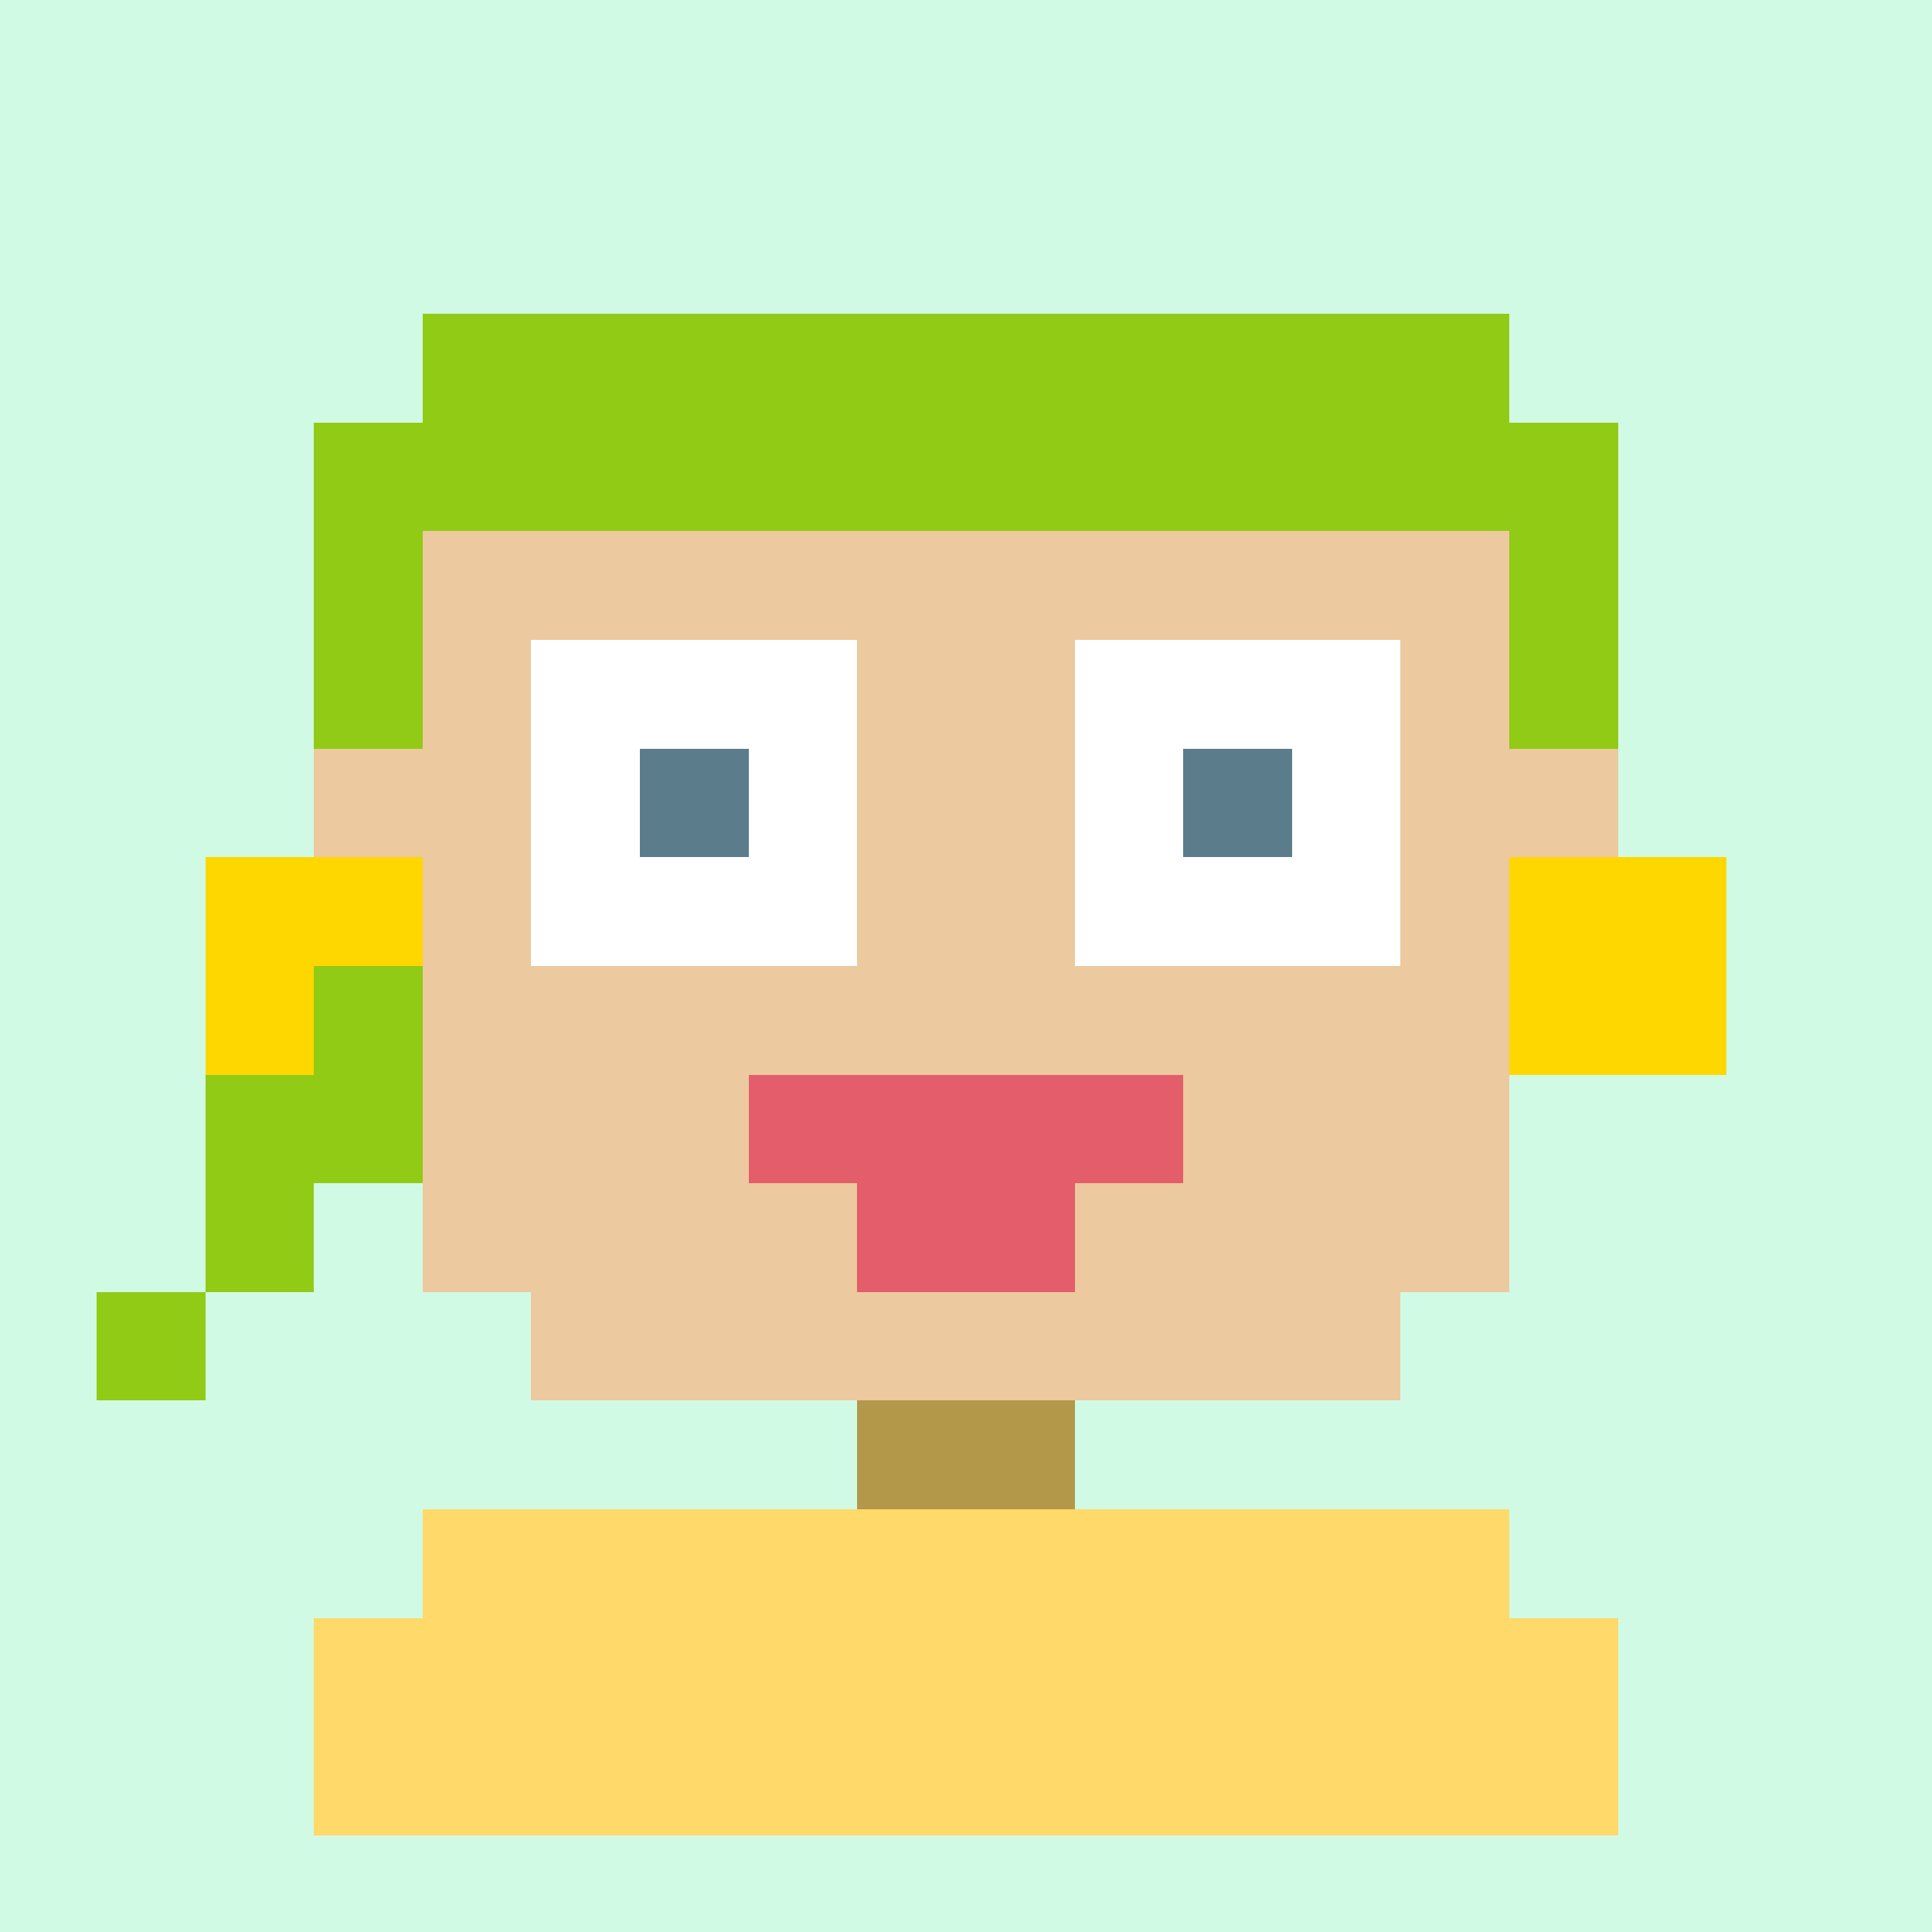
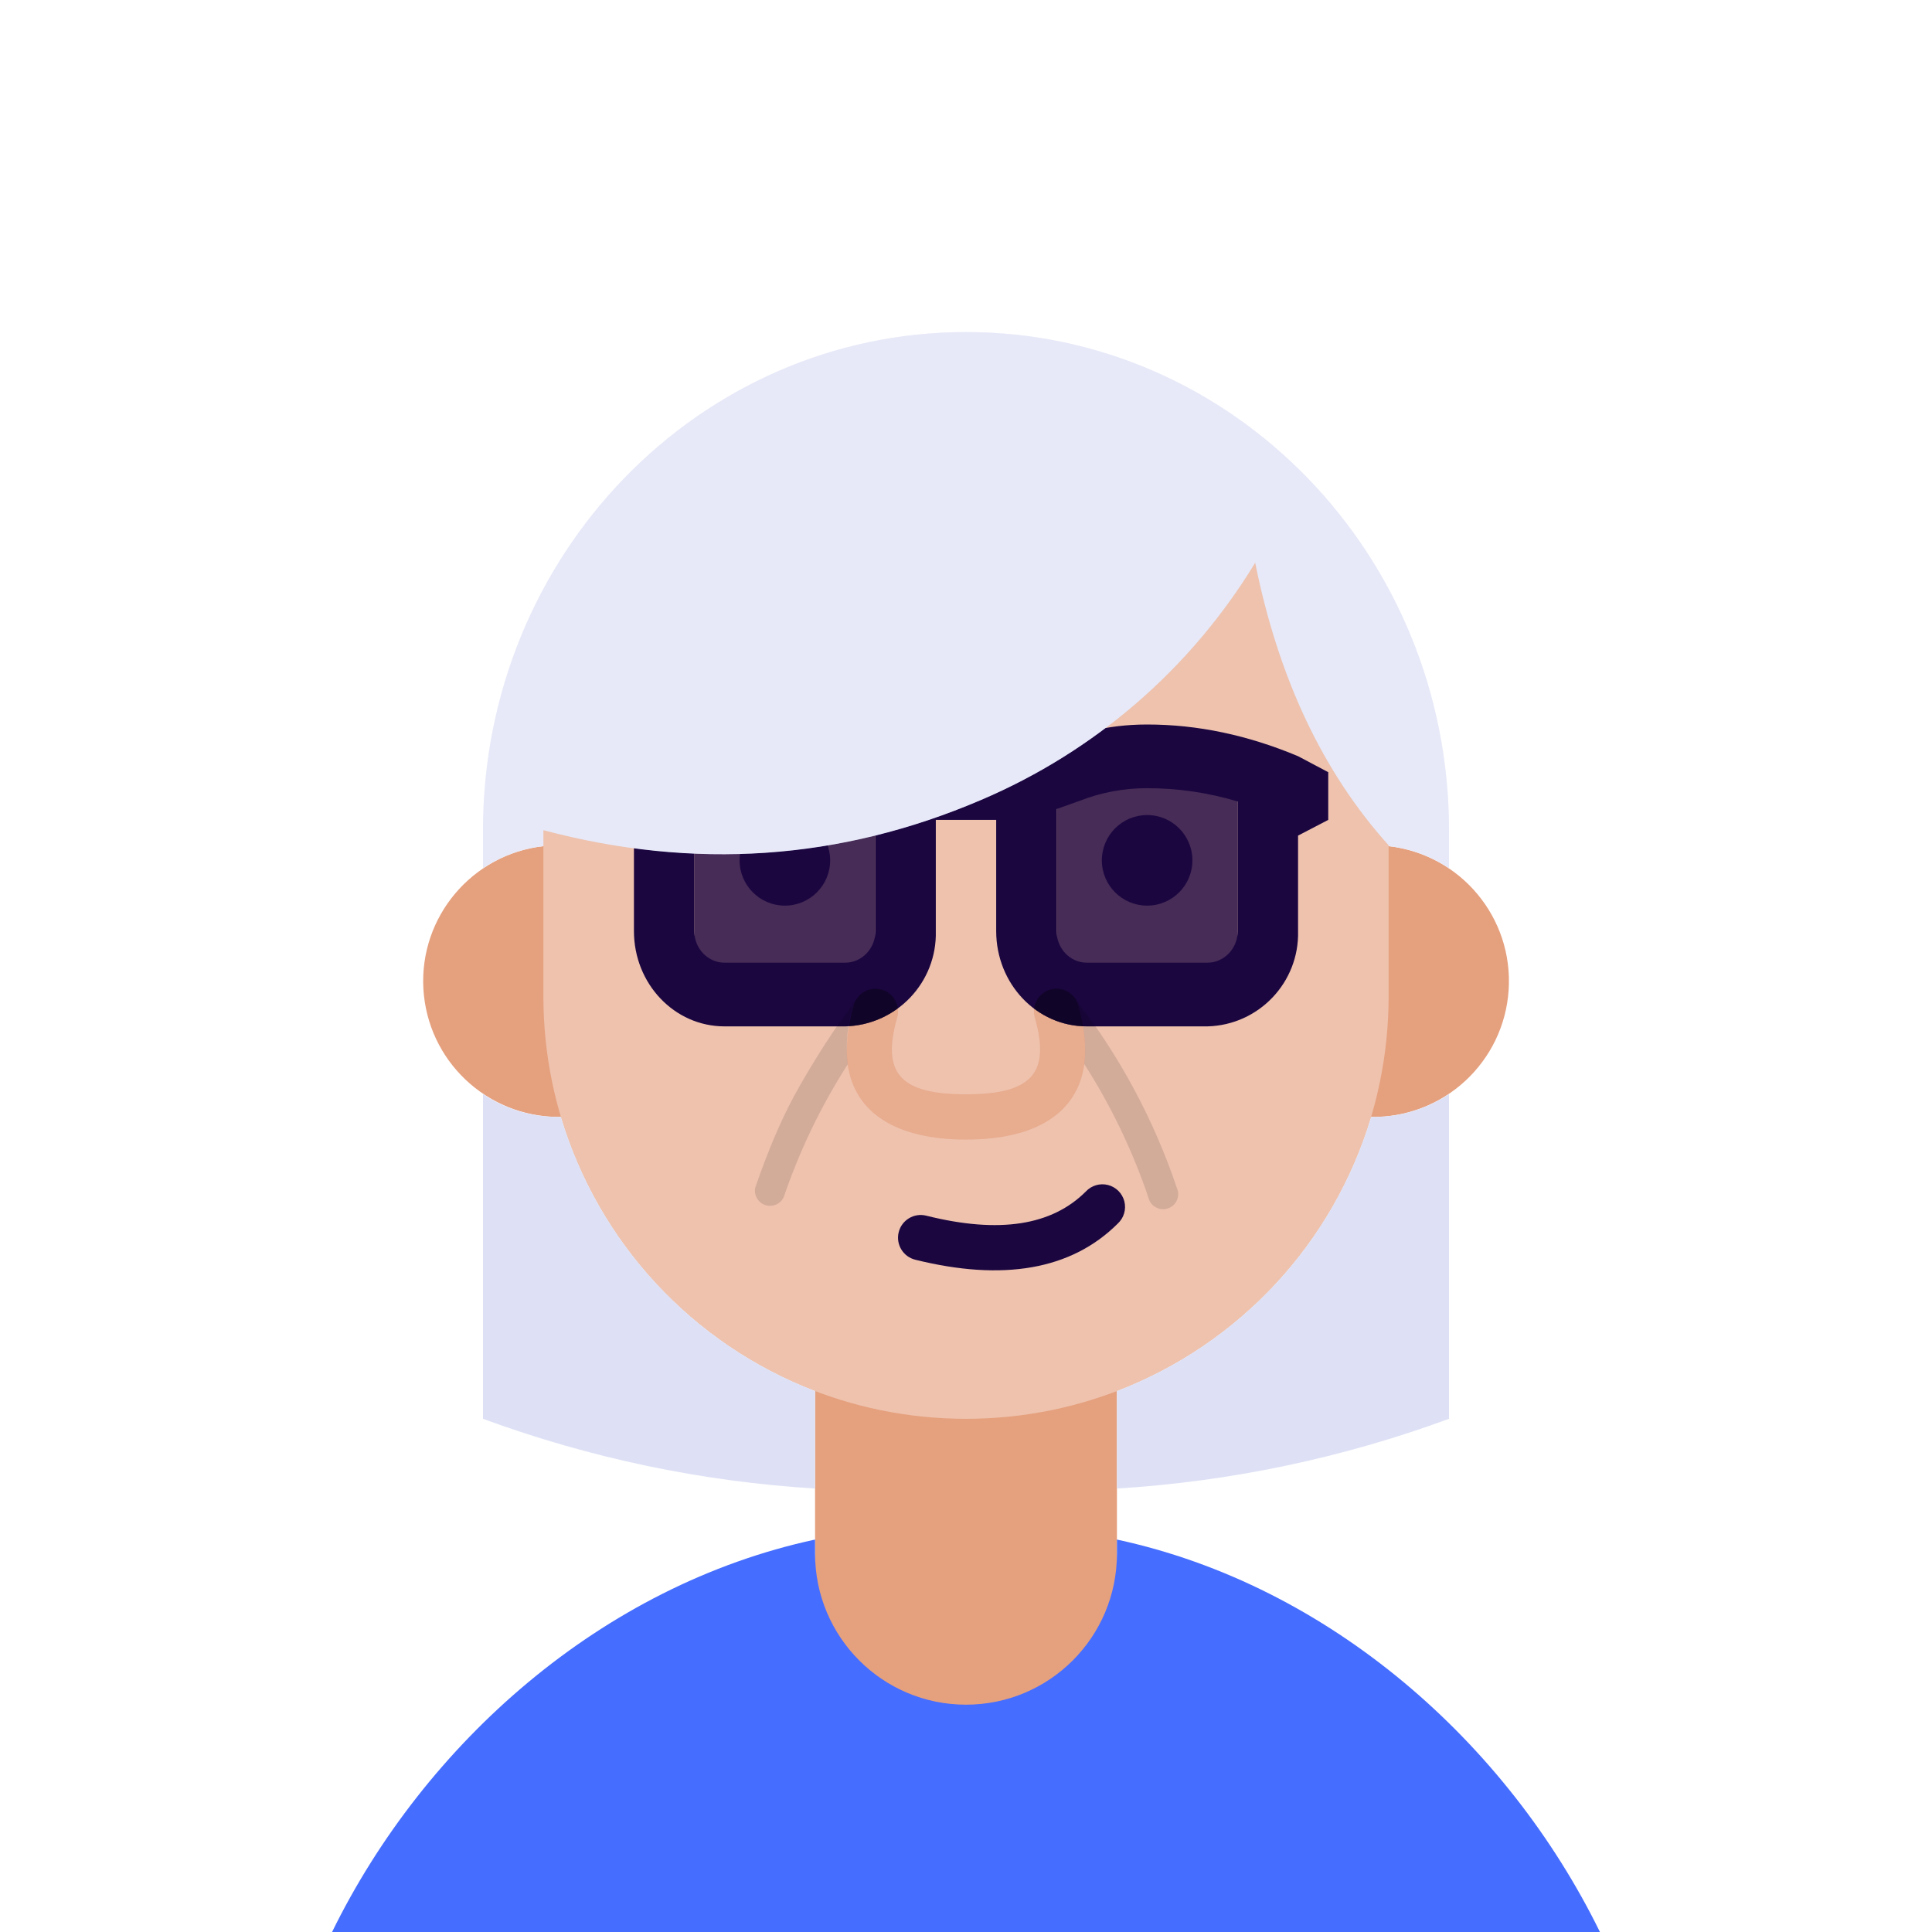
- <svg xmlns="http://www.w3.org/2000/svg" viewBox="0 0 16 16" fill="none" shape-rendering="crispEdges" width="128" height="128">
+ <svg xmlns="http://www.w3.org/2000/svg" viewBox="0 0 64 64" fill="none" shape-rendering="auto">
  <mask id="viewboxMask">
-     <rect width="16" height="16" rx="0" ry="0" x="0" y="0" fill="#fff" />
+     <rect width="64" height="64" rx="0" ry="0" x="0" y="0" fill="#fff" />
  </mask>
  <g mask="url(#viewboxMask)">
-     <rect fill="#d1fae5" width="16" height="16" x="0" y="0" />
-     <g transform="translate(0.8 0.8) scale(0.9)">
-       <path d="M4 2h8v1h1v3h1v2h-1v3h-1v1H9v1h4v1h1v2H2v-2h1v-1h4v-1H4v-1H3V8H2V6h1V3h1V2Z" fill="#eac393" />
-       <path d="M4 2h8v1h1v3h1v2h-1v3h-1v1H4v-1H3V8H2V6h1V3h1V2Z" fill="#fff" fill-opacity=".1" />
-       <path d="M13 7h2v2h-2zM1 7h2v2H1z" fill="#ffd700" />
-       <path d="M7 12h2v1h4v1h1v2H2v-2h1v-1h4v-1Z" fill="#ffd969" />
-       <path fill="#000" fill-opacity=".3" d="M7 12h2v1H7z" />
-       <path fill="#fff" d="M4 5h3v3H4zM9 5h3v3H9z" />
-       <path fill="#5b7c8b" d="M10 6h1v1h-1zM5 6h1v1H5z" />
-       <path d="M6 9v1h1v1h2v-1h1V9H6Z" fill="#e35d6a" />
-       <path d="M13 2H3v1H2v3h1V4h10v2h1V3h-1V2ZM3 8H2v1H1v2H0v1h1v-1h1v-1h1V8Z" fill="#91cb15" />
+     <rect fill="#ffffff" width="64" height="64" x="0" y="0" />
+     <path d="M37 46.08V52a5 5 0 0 1-10 0v-5.92A14.04 14.04 0 0 1 18.58 37h-.08a4.5 4.5 0 0 1-.5-8.97V27a14 14 0 1 1 28 0v1.03a4.5 4.5 0 0 1-.58 8.97A14.04 14.04 0 0 1 37 46.08Z" fill="#e5a07e" />
+     <mask id="personas-a" style="mask-type:luminance" maskUnits="userSpaceOnUse" x="14" y="13" width="36" height="44">
+       <path d="M37 46.08V52a5 5 0 0 1-10 0v-5.92A14.04 14.04 0 0 1 18.58 37h-.08a4.5 4.5 0 0 1-.5-8.97V27a14 14 0 1 1 28 0v1.03a4.5 4.5 0 0 1-.58 8.97A14.04 14.04 0 0 1 37 46.08Z" fill="#fff" />
+     </mask>
+     <g mask="url(#personas-a)">
+       <path d="M32 13a14 14 0 0 1 14 14v6a14 14 0 1 1-28 0v-6a14 14 0 0 1 14-14Z" fill="#fff" style="mix-blend-mode:overlay" opacity=".36" />
    </g>
+     <g transform="translate(20 24)">
+       <g fill="#1B0640">
+         <path d="M6 6a1.5 1.5 0 1 0 0-3 1.5 1.5 0 0 0 0 3ZM18 6a1.5 1.5 0 1 0 0-3 1.5 1.5 0 0 0 0 3Z" />
+         <path d="M9 2H3v6h6V2ZM21 2h-6v6h6V2Z" opacity=".8" />
+         <path fill-rule="evenodd" clip-rule="evenodd" d="M13 1.05c.65 0 1.21-.2 1.84-.42C15.66.33 16.6 0 18 0c1.67 0 3.33.35 5 1.05l1 .53v1.58l-1 .52v3.16A3.08 3.08 0 0 1 20 10h-4c-1.66 0-3-1.41-3-3.16V3.16h-2v3.68A3.08 3.08 0 0 1 8 10H4c-1.66 0-3-1.41-3-3.16V3.68l-1-.52V1.58l1-.53A12.8 12.8 0 0 1 6 0c1.4 0 2.34.33 3.16.63.63.22 1.19.42 1.84.42h2ZM8.24 2.52A6.1 6.1 0 0 0 6 2.11c-1 0-2 .14-3 .44v4.3c0 .57.45 1.04 1 1.04h4c.55 0 1-.47 1-1.05V2.8l-.76-.27ZM15 2.8l.76-.27A6.1 6.1 0 0 1 18 2.11c1 0 2 .14 3 .44v4.3c0 .57-.45 1.04-1 1.04h-4c-.55 0-1-.47-1-1.05V2.8Z" />
+       </g>
+     </g>
+     <g transform="translate(2 2)">
+       <path fill-rule="evenodd" clip-rule="evenodd" d="M44 26c-2.18-2.42-3.65-5.54-4.42-9.36a19.6 19.6 0 0 1-9.08 7.86c-4.67 2-9.5 2.33-14.5 1v.53c-.73.08-1.42.34-2 .73V25.5C14 16.39 21.16 9 30 9s16 7.39 16 16.5v1.26a4.47 4.47 0 0 0-2-.73V26Zm-9 21.31v-3.23A14.04 14.04 0 0 0 43.42 35h.08c.93 0 1.78-.28 2.5-.76V45a38.74 38.74 0 0 1-11 2.31ZM14 45a38.74 38.74 0 0 0 11 2.31v-3.23A14.04 14.04 0 0 1 16.58 35h-.08c-.93 0-1.79-.28-2.5-.76V45Z" fill="#dee1f5" />
+       <path d="M30 9c-8.84 0-16 7.39-16 16.5v1.26c.58-.4 1.27-.65 2-.73v-.53c5 1.33 9.83 1 14.5-1a19.6 19.6 0 0 0 9.08-7.86c.77 3.82 2.24 6.94 4.42 9.36v.03c.73.08 1.42.34 2 .73V25.5C46 16.39 38.84 9 30 9Z" fill="#fff" style="mix-blend-mode:overlay" opacity=".26" />
+     </g>
+     <g transform="translate(11 44)">
+       <path d="M16 7v.47a5 5 0 1 0 10 0V7c7.06 1.52 12.93 6.74 16 13H0C3.07 13.74 8.94 8.52 16 7Z" fill="#456dff" />
+     </g>
+     <g transform="translate(23 36)">
+       <path d="M7.32 5.73a.75.75 0 0 1 .36-1.46c2.44.61 4.17.32 5.29-.8a.75.75 0 1 1 1.06 1.06c-1.54 1.54-3.81 1.92-6.71 1.2Z" fill="#1B0640" />
+     </g>
+     <g transform="translate(24 28)">
+       <path opacity=".12" fill-rule="evenodd" clip-rule="evenodd" d="M11.72 5.3c.21.73.27 1.38.2 1.95a20.24 20.24 0 0 1 2.12 4.41.5.5 0 1 0 .94-.32 21.23 21.23 0 0 0-3.4-6.3c.07.07.11.16.14.25Zm-7.44 0a.75.75 0 0 1 .11-.24 28.75 28.75 0 0 0-2.07 3.22c-.48.89-.9 1.9-1.3 3.06a.5.5 0 0 0 .94.32 20.24 20.24 0 0 1 2.12-4.4 4.77 4.77 0 0 1 .19-1.97Z" fill="#000" />
+       <path d="M5.2 4.78a.75.75 0 0 0-.92.51c-.21.75-.27 1.4-.2 1.97.23 1.6 1.6 2.49 3.92 2.49 2.33 0 3.7-.89 3.92-2.5.07-.57.01-1.22-.2-1.96a.75.75 0 1 0-1.44.42c.52 1.83-.09 2.54-2.28 2.54-2.2 0-2.8-.71-2.28-2.54a.75.75 0 0 0-.51-.93Z" fill="#000" style="mix-blend-mode:overlay" opacity=".36" />
+     </g>
+     <g transform="translate(14 26)" />
  </g>
</svg>
